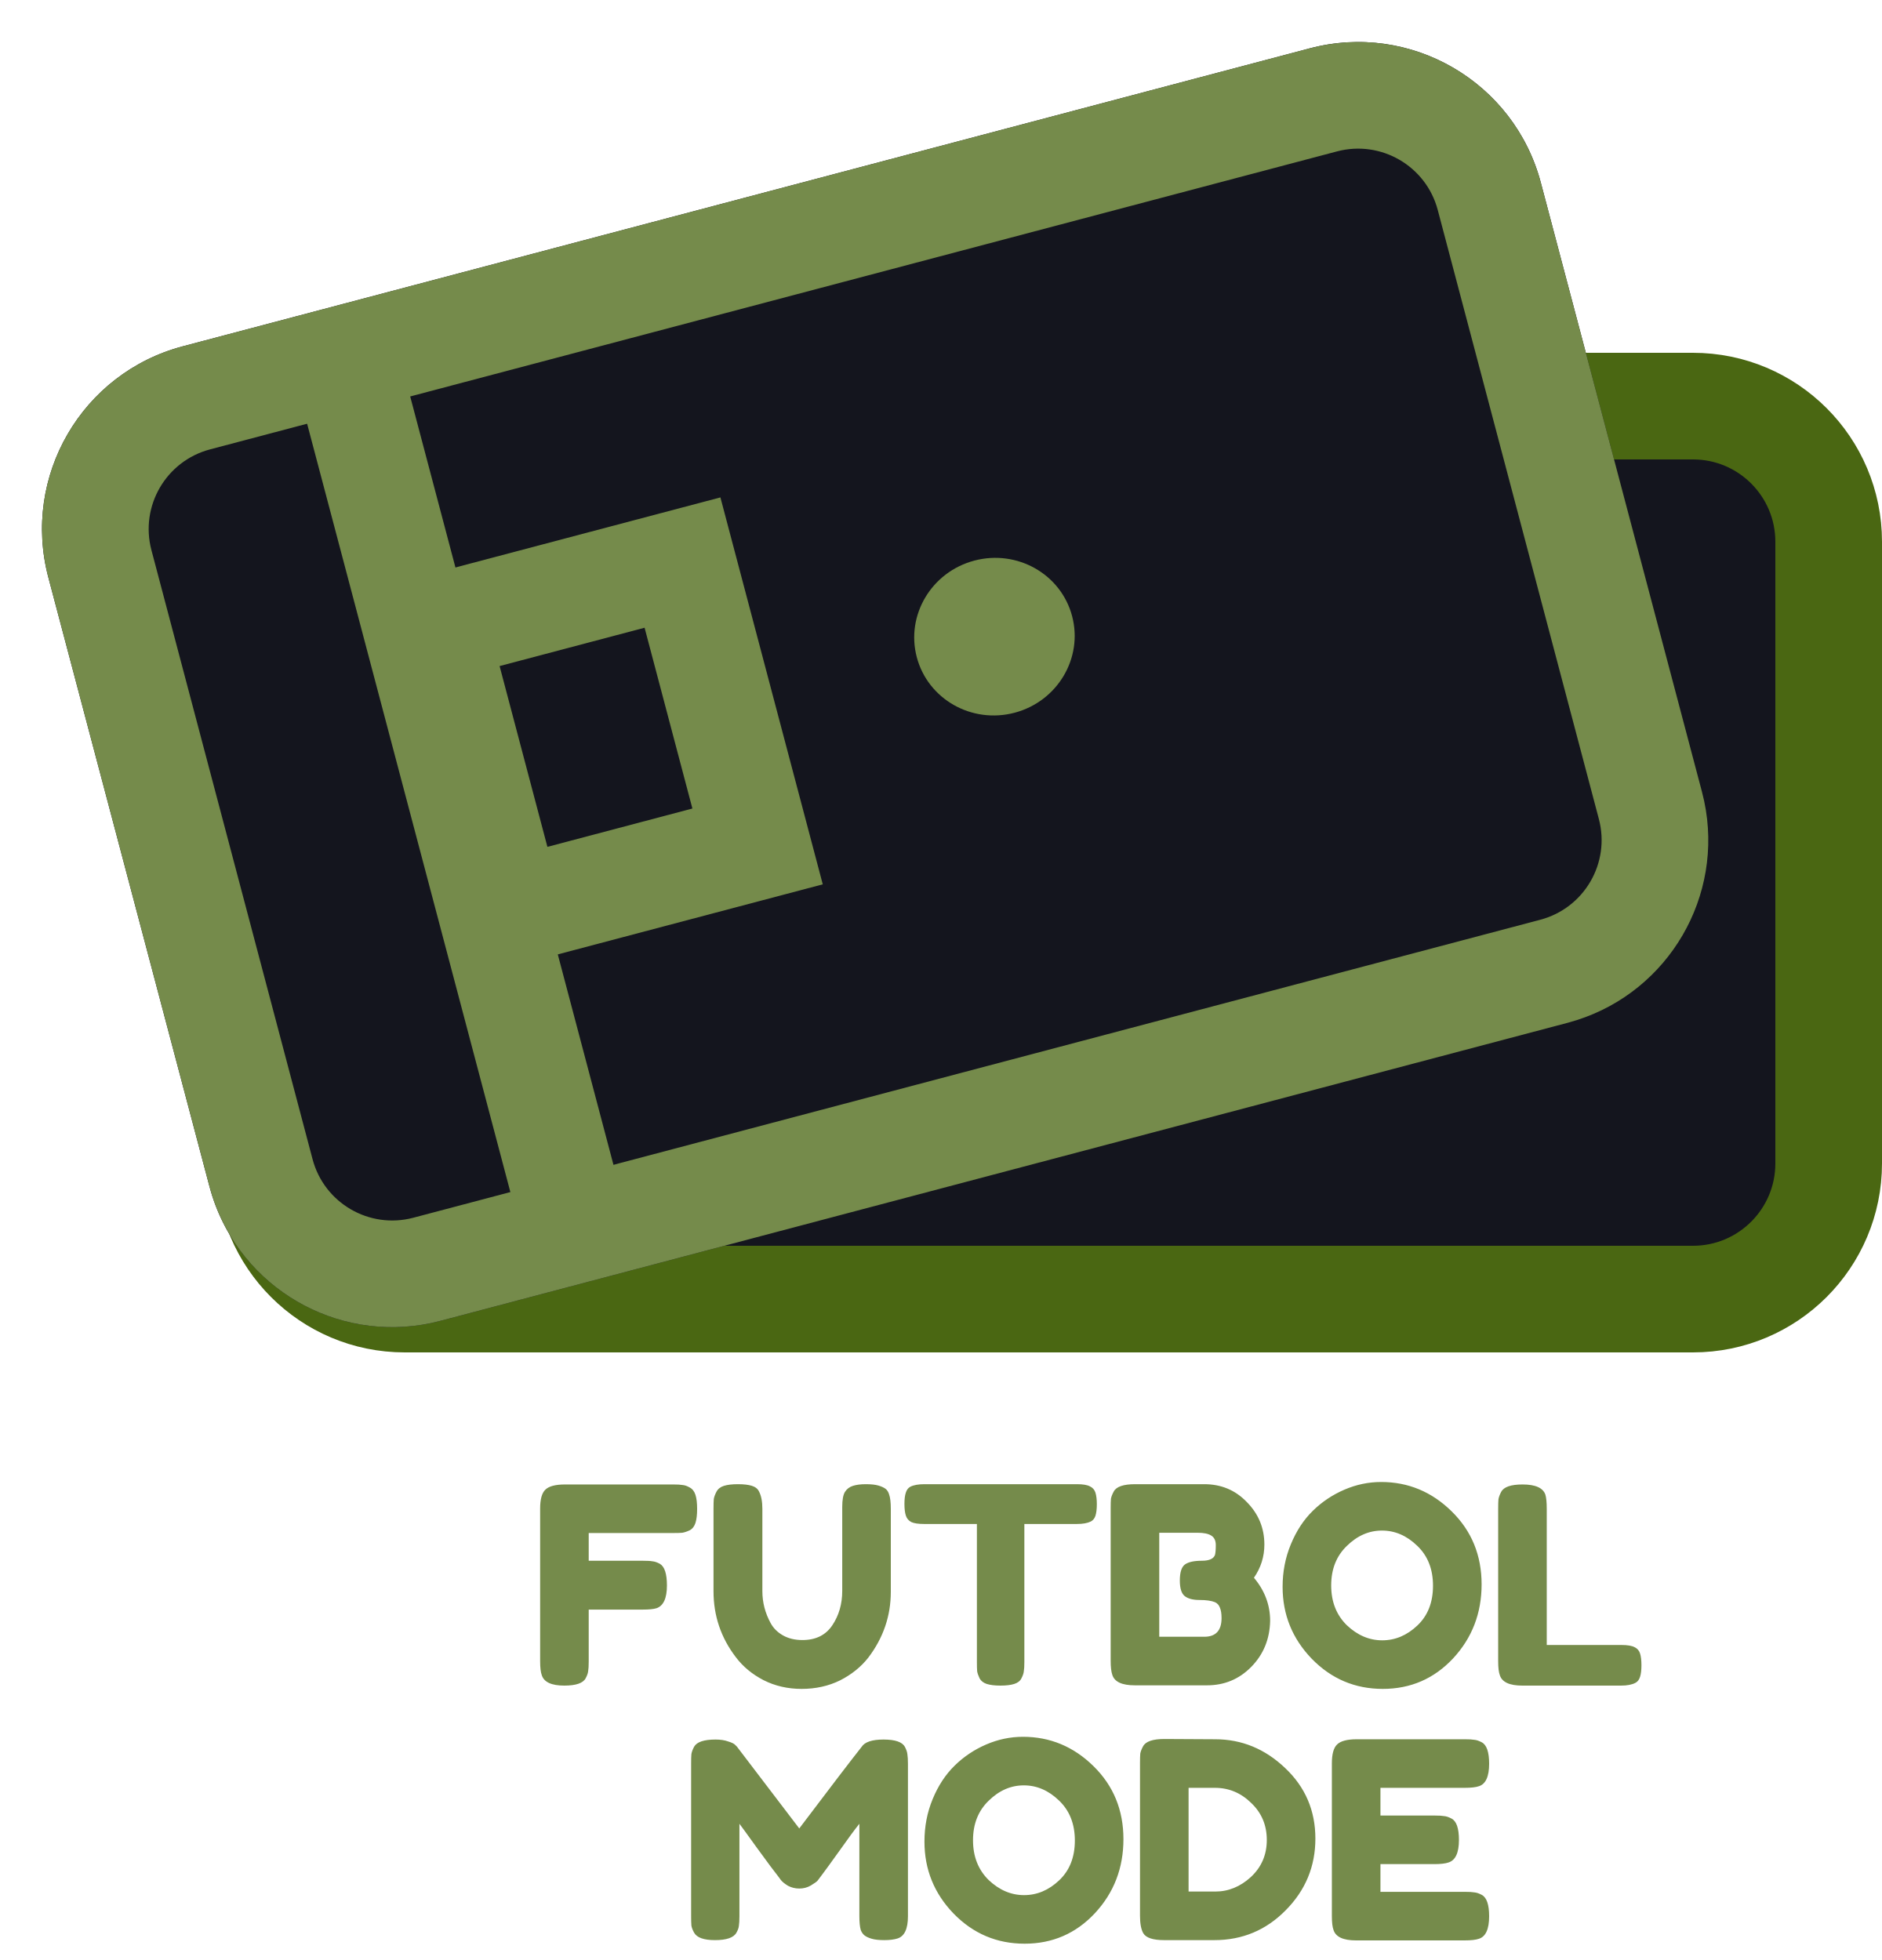
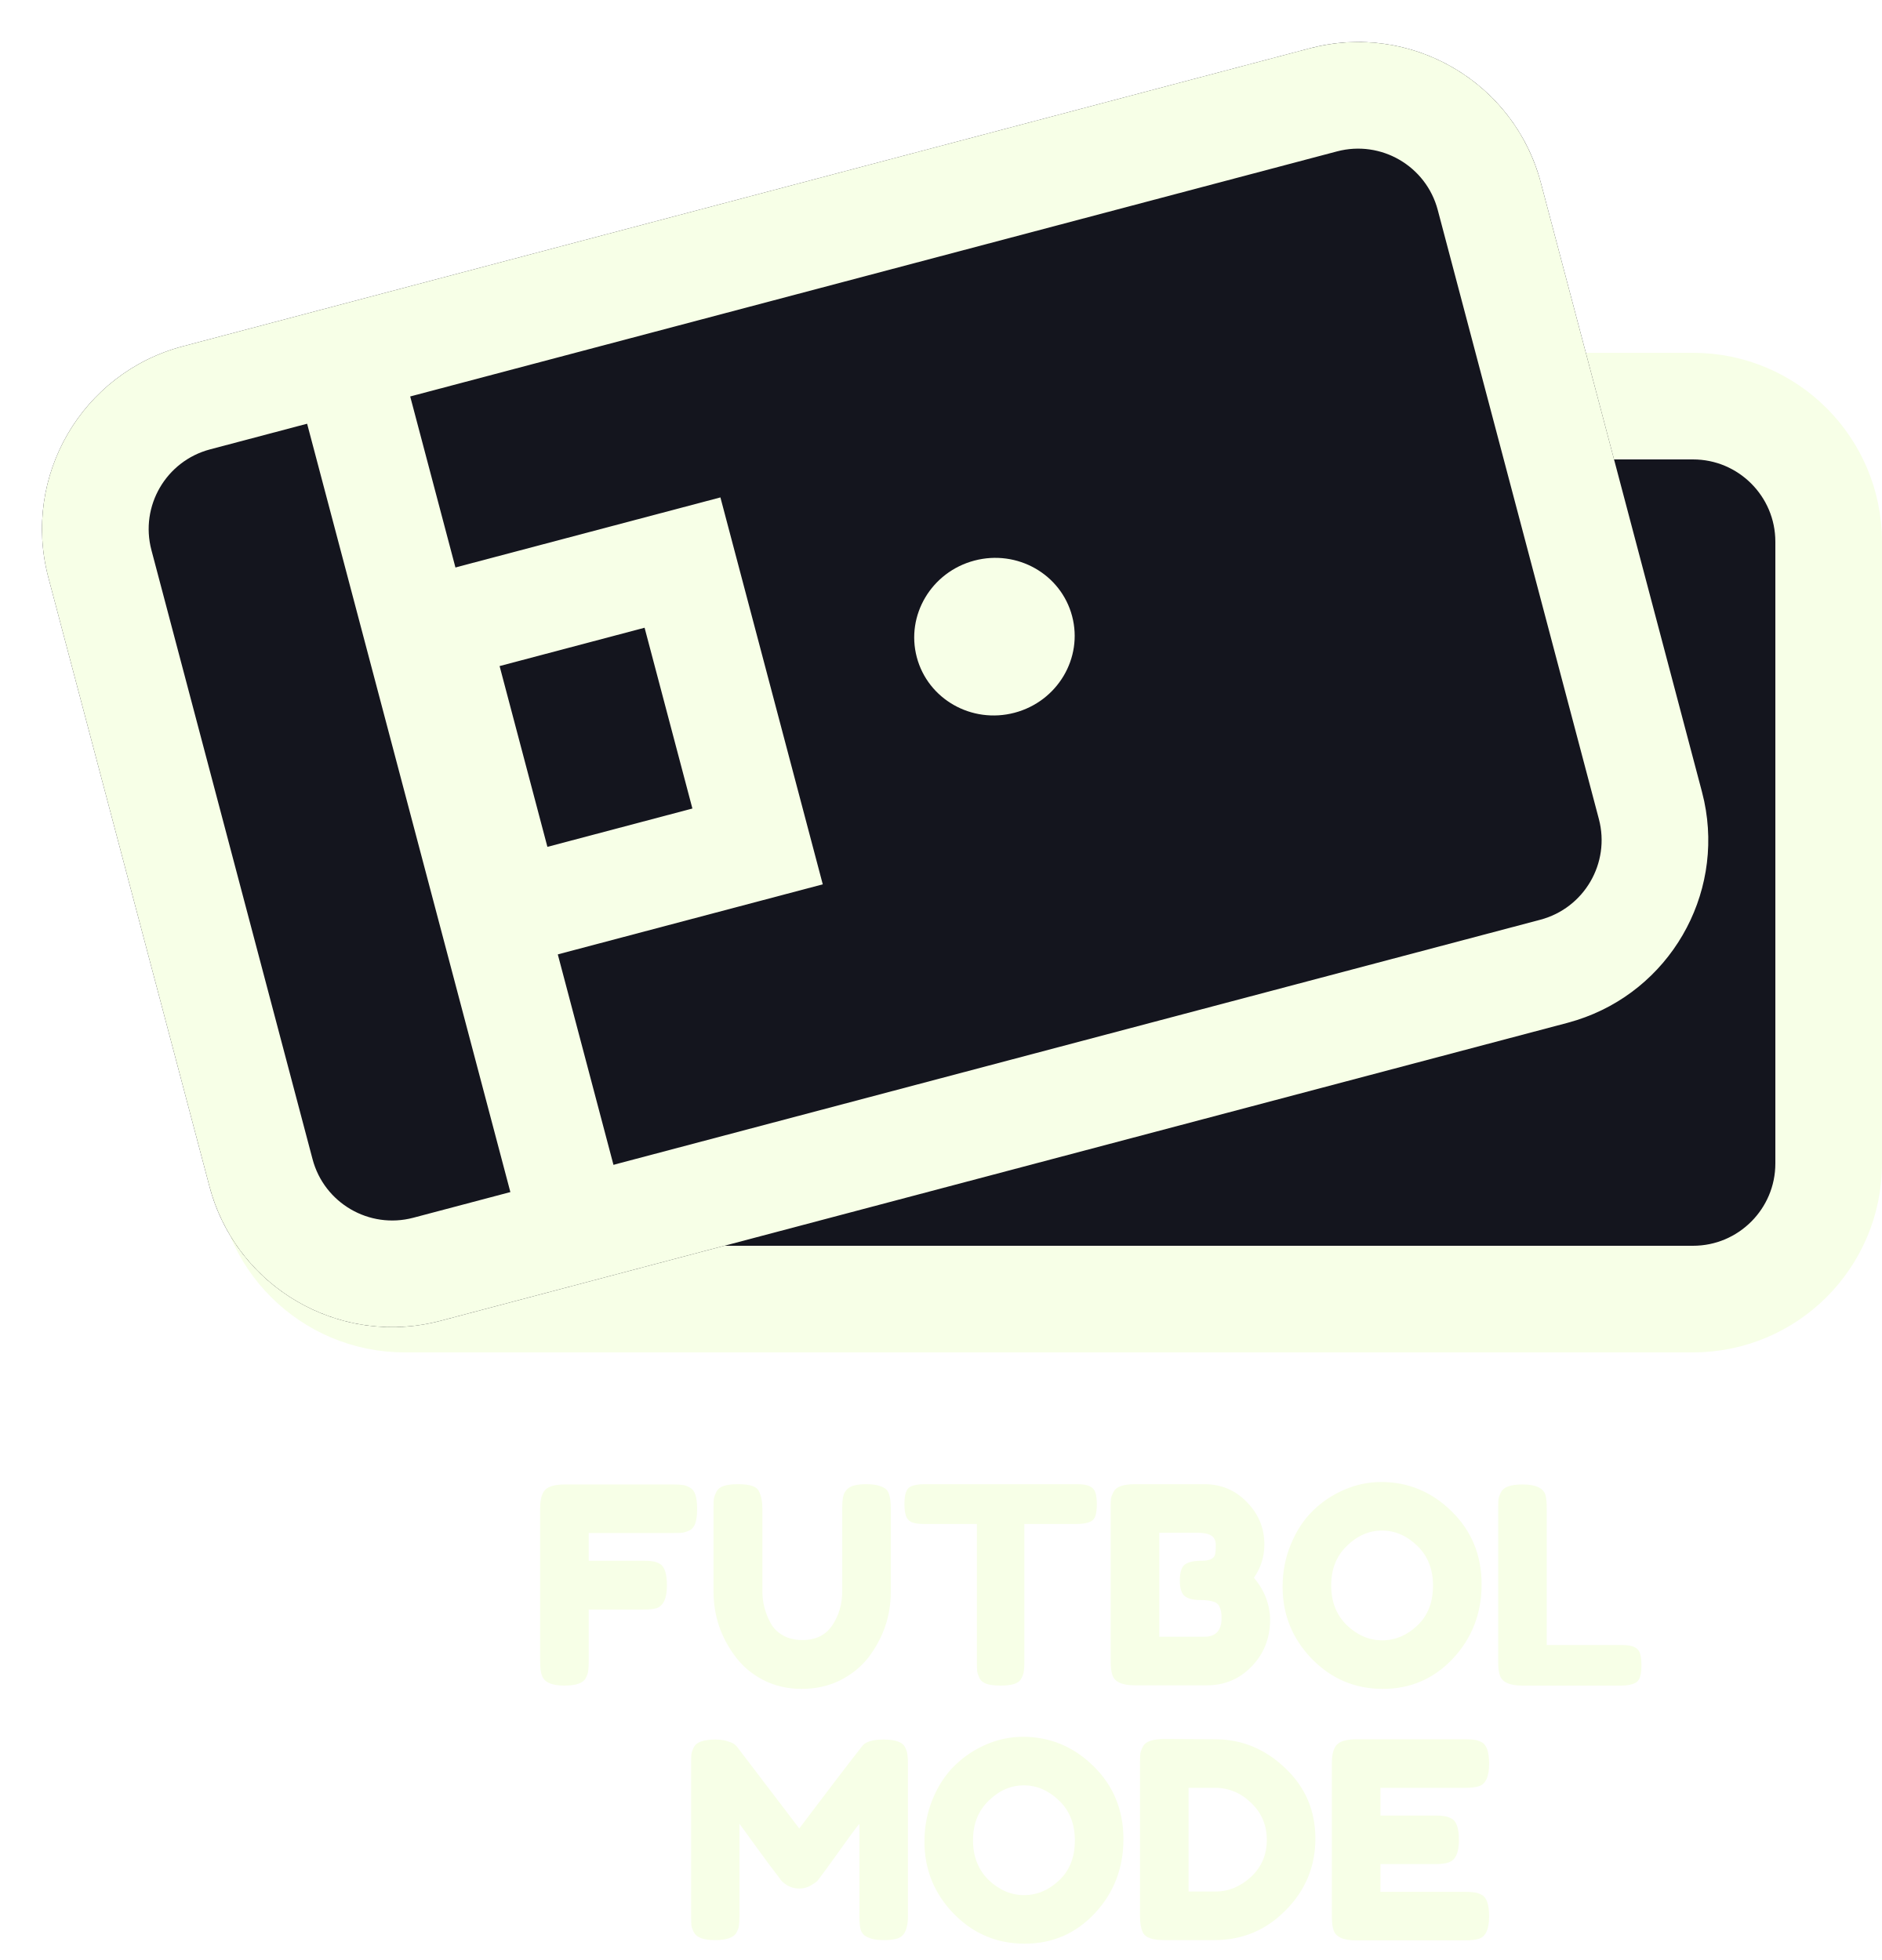
<svg xmlns="http://www.w3.org/2000/svg" width="96" height="100" viewBox="0 0 96 100" fill="none">
-   <path d="M20.643 20.72H86.357C90.181 20.72 93.28 23.819 93.28 27.643V59.357C93.28 63.181 90.181 66.28 86.357 66.28H20.643C16.819 66.28 13.72 63.181 13.72 59.357V27.643C13.72 23.819 16.819 20.72 20.643 20.72Z" fill="#14151E" stroke="#4A6712" stroke-width="5.44" />
+   <path d="M20.643 20.72H86.357C90.181 20.72 93.28 23.819 93.28 27.643V59.357C93.28 63.181 90.181 66.28 86.357 66.28H20.643C16.819 66.28 13.72 63.181 13.72 59.357V27.643C13.72 23.819 16.819 20.72 20.643 20.72Z" fill="#14151E" stroke="#F7FFE7" stroke-width="5.44" />
  <path d="M2.465 29.457C1.104 24.308 4.174 19.031 9.322 17.669L66.81 2.466C71.959 1.104 77.236 4.174 78.598 9.322L86.816 40.397C88.178 45.545 85.108 50.823 79.959 52.185L22.472 67.388C17.323 68.75 12.045 65.68 10.684 60.532L2.465 29.457Z" fill="#14151E" />
-   <path d="M78.569 46.926L79.96 52.185L22.471 67.388L21.081 62.13L78.569 46.926ZM81.558 41.788L73.339 10.713C72.746 8.469 70.445 7.131 68.201 7.724L10.713 22.928C8.469 23.522 7.131 25.822 7.724 28.066L15.943 59.141C16.536 61.385 18.837 62.723 21.081 62.13L22.471 67.388L21.988 67.503C17.158 68.522 12.325 65.711 10.823 61.008L10.684 60.532L2.465 29.457C1.104 24.308 4.174 19.031 9.322 17.669L66.81 2.465L67.293 2.351C72.285 1.298 77.279 4.335 78.598 9.322L86.816 40.397L86.931 40.88C87.95 45.711 85.139 50.543 80.436 52.045L79.96 52.185L78.569 46.926C80.813 46.332 82.151 44.032 81.558 41.788Z" fill="#758B4B" />
-   <path d="M31.601 60.596L26.342 61.986L15.097 19.467L20.355 18.076L31.601 60.596Z" fill="#758B4B" />
-   <path d="M36.748 25.378L41.969 45.119L24.055 49.856L18.834 30.115L36.748 25.378ZM27.923 43.207L35.319 41.251L32.88 32.027L25.484 33.983L27.923 43.207Z" fill="#758B4B" />
-   <path d="M54.688 31.435C55.255 33.578 53.941 35.785 51.753 36.364C49.565 36.942 47.332 35.674 46.765 33.531C46.198 31.387 47.513 29.181 49.7 28.602C51.888 28.023 54.122 29.292 54.688 31.435Z" fill="#758B4B" />
-   <path d="M34.342 75.738C34.557 75.738 34.716 75.747 34.818 75.766C34.93 75.775 35.052 75.817 35.182 75.892C35.322 75.967 35.42 76.093 35.476 76.27C35.532 76.447 35.56 76.685 35.56 76.984C35.56 77.283 35.532 77.521 35.476 77.698C35.42 77.875 35.322 78.001 35.182 78.076C35.042 78.141 34.916 78.183 34.804 78.202C34.702 78.211 34.538 78.216 34.314 78.216H30.03V79.63H32.788C33.012 79.63 33.176 79.639 33.278 79.658C33.39 79.667 33.516 79.709 33.656 79.784C33.899 79.924 34.02 80.293 34.02 80.89C34.02 81.543 33.843 81.931 33.488 82.052C33.339 82.099 33.101 82.122 32.774 82.122H30.03V84.768C30.03 84.992 30.021 85.155 30.002 85.258C29.993 85.361 29.951 85.482 29.876 85.622C29.746 85.874 29.382 86 28.784 86C28.131 86 27.748 85.823 27.636 85.468C27.58 85.319 27.552 85.081 27.552 84.754V76.97C27.552 76.494 27.641 76.172 27.818 76.004C27.996 75.827 28.332 75.738 28.826 75.738H34.342ZM43.102 76.116C43.196 75.967 43.331 75.864 43.508 75.808C43.686 75.752 43.905 75.724 44.166 75.724C44.437 75.724 44.652 75.747 44.81 75.794C44.969 75.841 45.09 75.897 45.174 75.962C45.258 76.027 45.319 76.125 45.356 76.256C45.412 76.415 45.44 76.657 45.44 76.984V81.212C45.44 82.444 45.058 83.564 44.292 84.572C43.919 85.048 43.438 85.435 42.85 85.734C42.262 86.023 41.609 86.168 40.89 86.168C40.181 86.168 39.532 86.019 38.944 85.72C38.366 85.421 37.894 85.029 37.53 84.544C36.774 83.555 36.396 82.435 36.396 81.184V76.97C36.396 76.746 36.401 76.583 36.41 76.48C36.429 76.368 36.476 76.242 36.55 76.102C36.625 75.962 36.751 75.864 36.928 75.808C37.106 75.752 37.344 75.724 37.642 75.724C37.941 75.724 38.179 75.752 38.356 75.808C38.534 75.864 38.655 75.962 38.72 76.102C38.832 76.317 38.888 76.611 38.888 76.984V81.184C38.888 81.753 39.028 82.295 39.308 82.808C39.448 83.069 39.658 83.279 39.938 83.438C40.218 83.597 40.55 83.676 40.932 83.676C41.614 83.676 42.122 83.424 42.458 82.92C42.794 82.416 42.962 81.833 42.962 81.17V76.886C42.962 76.522 43.009 76.265 43.102 76.116ZM47.157 75.724H54.941C55.239 75.724 55.459 75.761 55.599 75.836C55.739 75.901 55.832 76.009 55.879 76.158C55.925 76.307 55.949 76.503 55.949 76.746C55.949 76.989 55.925 77.185 55.879 77.334C55.832 77.474 55.752 77.572 55.641 77.628C55.472 77.712 55.234 77.754 54.926 77.754H52.252V84.796C52.252 85.011 52.243 85.169 52.224 85.272C52.215 85.375 52.173 85.496 52.099 85.636C52.033 85.767 51.912 85.86 51.734 85.916C51.557 85.972 51.324 86 51.035 86C50.745 86 50.512 85.972 50.334 85.916C50.166 85.86 50.045 85.767 49.971 85.636C49.905 85.496 49.863 85.375 49.844 85.272C49.835 85.16 49.831 84.997 49.831 84.782V77.754H47.142C46.844 77.754 46.624 77.721 46.484 77.656C46.344 77.581 46.251 77.469 46.205 77.32C46.158 77.171 46.135 76.975 46.135 76.732C46.135 76.489 46.158 76.298 46.205 76.158C46.251 76.009 46.331 75.906 46.443 75.85C46.611 75.766 46.849 75.724 47.157 75.724ZM63.963 80.498C64.513 81.151 64.789 81.884 64.789 82.696C64.77 83.629 64.448 84.413 63.823 85.048C63.207 85.673 62.455 85.986 61.569 85.986H57.887C57.233 85.986 56.851 85.809 56.739 85.454C56.683 85.295 56.655 85.053 56.655 84.726V76.956C56.655 76.732 56.659 76.569 56.669 76.466C56.687 76.363 56.734 76.242 56.809 76.102C56.939 75.85 57.303 75.724 57.901 75.724H61.429C62.287 75.724 63.006 76.023 63.585 76.62C64.191 77.227 64.495 77.955 64.495 78.804C64.495 79.42 64.317 79.985 63.963 80.498ZM62.311 82.556C62.311 82.332 62.283 82.155 62.227 82.024C62.18 81.893 62.096 81.8 61.975 81.744C61.788 81.669 61.527 81.632 61.191 81.632C60.855 81.632 60.603 81.567 60.435 81.436C60.267 81.305 60.183 81.039 60.183 80.638C60.183 80.227 60.267 79.957 60.435 79.826C60.612 79.695 60.901 79.63 61.303 79.63C61.676 79.63 61.9 79.532 61.975 79.336C62.003 79.233 62.017 79.065 62.017 78.832C62.017 78.599 61.937 78.435 61.779 78.342C61.629 78.249 61.401 78.202 61.093 78.202H59.133V83.508H61.429C62.017 83.508 62.311 83.191 62.311 82.556ZM70.451 75.612C71.833 75.612 73.032 76.111 74.049 77.11C75.067 78.109 75.576 79.35 75.576 80.834C75.576 82.309 75.09 83.569 74.12 84.614C73.149 85.65 71.954 86.168 70.535 86.168C69.117 86.168 67.908 85.655 66.909 84.628C65.92 83.601 65.425 82.379 65.425 80.96C65.425 80.185 65.566 79.462 65.846 78.79C66.126 78.109 66.499 77.539 66.966 77.082C67.432 76.625 67.969 76.265 68.576 76.004C69.182 75.743 69.808 75.612 70.451 75.612ZM67.903 80.89C67.903 81.721 68.169 82.397 68.701 82.92C69.243 83.433 69.845 83.69 70.507 83.69C71.17 83.69 71.767 83.438 72.299 82.934C72.832 82.43 73.097 81.753 73.097 80.904C73.097 80.055 72.827 79.373 72.285 78.86C71.754 78.347 71.156 78.09 70.493 78.09C69.831 78.09 69.234 78.351 68.701 78.874C68.169 79.387 67.903 80.059 67.903 80.89ZM78.899 83.928H82.707C83.015 83.928 83.239 83.965 83.379 84.04C83.519 84.105 83.612 84.213 83.659 84.362C83.706 84.511 83.729 84.712 83.729 84.964C83.729 85.207 83.706 85.403 83.659 85.552C83.612 85.701 83.533 85.804 83.421 85.86C83.244 85.953 83.001 86 82.693 86H77.653C77 86 76.617 85.823 76.505 85.468C76.449 85.319 76.421 85.081 76.421 84.754V76.97C76.421 76.755 76.426 76.597 76.435 76.494C76.454 76.382 76.5 76.256 76.575 76.116C76.706 75.864 77.07 75.738 77.667 75.738C78.32 75.738 78.708 75.911 78.829 76.256C78.876 76.415 78.899 76.657 78.899 76.984V83.928ZM46.16 89.13C46.234 89.27 46.276 89.396 46.286 89.508C46.304 89.62 46.314 89.783 46.314 89.998V97.768C46.314 98.412 46.136 98.79 45.782 98.902C45.605 98.958 45.38 98.986 45.11 98.986C44.839 98.986 44.624 98.963 44.466 98.916C44.307 98.869 44.186 98.813 44.102 98.748C44.018 98.683 43.953 98.589 43.906 98.468C43.859 98.309 43.836 98.067 43.836 97.74V93.05C43.602 93.339 43.262 93.801 42.814 94.436C42.366 95.061 42.081 95.453 41.96 95.612C41.839 95.771 41.755 95.883 41.708 95.948C41.661 96.004 41.544 96.088 41.358 96.2C41.181 96.303 40.984 96.354 40.77 96.354C40.565 96.354 40.373 96.307 40.196 96.214C40.028 96.111 39.907 96.013 39.832 95.92L39.72 95.766C39.533 95.533 39.164 95.038 38.614 94.282C38.063 93.517 37.764 93.106 37.718 93.05V97.768C37.718 97.983 37.709 98.146 37.69 98.258C37.681 98.361 37.639 98.477 37.564 98.608C37.424 98.86 37.06 98.986 36.472 98.986C35.903 98.986 35.548 98.86 35.408 98.608C35.333 98.477 35.286 98.356 35.268 98.244C35.258 98.132 35.254 97.964 35.254 97.74V89.97C35.254 89.755 35.258 89.597 35.268 89.494C35.286 89.382 35.333 89.256 35.408 89.116C35.548 88.873 35.912 88.752 36.5 88.752C36.752 88.752 36.967 88.785 37.144 88.85C37.331 88.906 37.452 88.967 37.508 89.032L37.592 89.116L40.77 93.288C42.356 91.188 43.416 89.802 43.948 89.13C44.106 88.878 44.48 88.752 45.068 88.752C45.665 88.752 46.029 88.878 46.16 89.13ZM52.181 88.612C53.563 88.612 54.762 89.111 55.779 90.11C56.797 91.109 57.306 92.35 57.306 93.834C57.306 95.309 56.82 96.569 55.849 97.614C54.879 98.65 53.684 99.168 52.266 99.168C50.847 99.168 49.638 98.655 48.639 97.628C47.65 96.601 47.156 95.379 47.156 93.96C47.156 93.185 47.295 92.462 47.575 91.79C47.855 91.109 48.229 90.539 48.696 90.082C49.162 89.625 49.699 89.265 50.306 89.004C50.912 88.743 51.538 88.612 52.181 88.612ZM49.633 93.89C49.633 94.721 49.9 95.397 50.431 95.92C50.973 96.433 51.575 96.69 52.237 96.69C52.9 96.69 53.498 96.438 54.029 95.934C54.562 95.43 54.828 94.753 54.828 93.904C54.828 93.055 54.557 92.373 54.016 91.86C53.483 91.347 52.886 91.09 52.224 91.09C51.561 91.09 50.964 91.351 50.431 91.874C49.9 92.387 49.633 93.059 49.633 93.89ZM59.397 88.724L61.987 88.738C63.34 88.738 64.53 89.228 65.557 90.208C66.584 91.179 67.097 92.378 67.097 93.806C67.097 95.225 66.593 96.443 65.585 97.46C64.586 98.477 63.373 98.986 61.945 98.986H59.383C58.814 98.986 58.459 98.869 58.319 98.636C58.207 98.44 58.151 98.141 58.151 97.74V89.956C58.151 89.732 58.156 89.569 58.165 89.466C58.184 89.363 58.23 89.242 58.305 89.102C58.436 88.85 58.8 88.724 59.397 88.724ZM61.987 96.508C62.659 96.508 63.266 96.261 63.807 95.766C64.348 95.262 64.619 94.632 64.619 93.876C64.619 93.12 64.353 92.49 63.821 91.986C63.298 91.473 62.682 91.216 61.973 91.216H60.629V96.508H61.987ZM70.416 96.522H74.728C74.943 96.522 75.102 96.531 75.204 96.55C75.316 96.559 75.442 96.601 75.582 96.676C75.834 96.807 75.96 97.171 75.96 97.768C75.96 98.421 75.788 98.804 75.442 98.916C75.284 98.972 75.041 99 74.714 99H69.17C68.517 99 68.134 98.823 68.022 98.468C67.966 98.319 67.938 98.081 67.938 97.754V89.97C67.938 89.494 68.027 89.172 68.204 89.004C68.382 88.827 68.718 88.738 69.212 88.738H74.728C74.943 88.738 75.102 88.747 75.204 88.766C75.316 88.775 75.442 88.817 75.582 88.892C75.834 89.023 75.96 89.387 75.96 89.984C75.96 90.637 75.788 91.02 75.442 91.132C75.284 91.188 75.041 91.216 74.714 91.216H70.416V92.63H73.188C73.403 92.63 73.562 92.639 73.664 92.658C73.776 92.667 73.902 92.709 74.042 92.784C74.294 92.915 74.42 93.279 74.42 93.876C74.42 94.529 74.243 94.912 73.888 95.024C73.73 95.08 73.487 95.108 73.16 95.108H70.416V96.522Z" fill="#758B4B" />
+   <path d="M78.569 46.926L79.96 52.185L22.471 67.388L21.081 62.13L78.569 46.926ZM81.558 41.788L73.339 10.713C72.746 8.469 70.445 7.131 68.201 7.724L10.713 22.928C8.469 23.522 7.131 25.822 7.724 28.066L15.943 59.141C16.536 61.385 18.837 62.723 21.081 62.13L22.471 67.388L21.988 67.503C17.158 68.522 12.325 65.711 10.823 61.008L10.684 60.532L2.465 29.457C1.104 24.308 4.174 19.031 9.322 17.669L66.81 2.465L67.293 2.351C72.285 1.298 77.279 4.335 78.598 9.322L86.816 40.397L86.931 40.88C87.95 45.711 85.139 50.543 80.436 52.045L79.96 52.185L78.569 46.926C80.813 46.332 82.151 44.032 81.558 41.788Z" fill="#F7FFE7" />
+   <path d="M31.601 60.596L26.342 61.986L15.097 19.467L20.355 18.076L31.601 60.596Z" fill="#F7FFE7" />
+   <path d="M36.748 25.378L41.969 45.119L24.055 49.856L18.834 30.115L36.748 25.378ZM27.923 43.207L35.319 41.251L32.88 32.027L25.484 33.983L27.923 43.207Z" fill="#F7FFE7" />
+   <path d="M54.688 31.435C55.255 33.578 53.941 35.785 51.753 36.364C49.565 36.942 47.332 35.674 46.765 33.531C46.198 31.387 47.513 29.181 49.7 28.602C51.888 28.023 54.122 29.292 54.688 31.435Z" fill="#F7FFE7" />
+   <path d="M34.342 75.738C34.557 75.738 34.716 75.747 34.818 75.766C34.93 75.775 35.052 75.817 35.182 75.892C35.322 75.967 35.42 76.093 35.476 76.27C35.532 76.447 35.56 76.685 35.56 76.984C35.56 77.283 35.532 77.521 35.476 77.698C35.42 77.875 35.322 78.001 35.182 78.076C35.042 78.141 34.916 78.183 34.804 78.202C34.702 78.211 34.538 78.216 34.314 78.216H30.03V79.63H32.788C33.012 79.63 33.176 79.639 33.278 79.658C33.39 79.667 33.516 79.709 33.656 79.784C33.899 79.924 34.02 80.293 34.02 80.89C34.02 81.543 33.843 81.931 33.488 82.052C33.339 82.099 33.101 82.122 32.774 82.122H30.03V84.768C30.03 84.992 30.021 85.155 30.002 85.258C29.993 85.361 29.951 85.482 29.876 85.622C29.746 85.874 29.382 86 28.784 86C28.131 86 27.748 85.823 27.636 85.468C27.58 85.319 27.552 85.081 27.552 84.754V76.97C27.552 76.494 27.641 76.172 27.818 76.004C27.996 75.827 28.332 75.738 28.826 75.738H34.342ZM43.102 76.116C43.196 75.967 43.331 75.864 43.508 75.808C43.686 75.752 43.905 75.724 44.166 75.724C44.437 75.724 44.652 75.747 44.81 75.794C44.969 75.841 45.09 75.897 45.174 75.962C45.258 76.027 45.319 76.125 45.356 76.256C45.412 76.415 45.44 76.657 45.44 76.984V81.212C45.44 82.444 45.058 83.564 44.292 84.572C43.919 85.048 43.438 85.435 42.85 85.734C42.262 86.023 41.609 86.168 40.89 86.168C40.181 86.168 39.532 86.019 38.944 85.72C38.366 85.421 37.894 85.029 37.53 84.544C36.774 83.555 36.396 82.435 36.396 81.184V76.97C36.396 76.746 36.401 76.583 36.41 76.48C36.429 76.368 36.476 76.242 36.55 76.102C36.625 75.962 36.751 75.864 36.928 75.808C37.106 75.752 37.344 75.724 37.642 75.724C37.941 75.724 38.179 75.752 38.356 75.808C38.534 75.864 38.655 75.962 38.72 76.102C38.832 76.317 38.888 76.611 38.888 76.984V81.184C38.888 81.753 39.028 82.295 39.308 82.808C39.448 83.069 39.658 83.279 39.938 83.438C40.218 83.597 40.55 83.676 40.932 83.676C41.614 83.676 42.122 83.424 42.458 82.92C42.794 82.416 42.962 81.833 42.962 81.17V76.886C42.962 76.522 43.009 76.265 43.102 76.116ZM47.157 75.724H54.941C55.239 75.724 55.459 75.761 55.599 75.836C55.739 75.901 55.832 76.009 55.879 76.158C55.925 76.307 55.949 76.503 55.949 76.746C55.949 76.989 55.925 77.185 55.879 77.334C55.832 77.474 55.752 77.572 55.641 77.628C55.472 77.712 55.234 77.754 54.926 77.754H52.252V84.796C52.252 85.011 52.243 85.169 52.224 85.272C52.215 85.375 52.173 85.496 52.099 85.636C52.033 85.767 51.912 85.86 51.734 85.916C51.557 85.972 51.324 86 51.035 86C50.745 86 50.512 85.972 50.334 85.916C50.166 85.86 50.045 85.767 49.971 85.636C49.905 85.496 49.863 85.375 49.844 85.272C49.835 85.16 49.831 84.997 49.831 84.782V77.754H47.142C46.844 77.754 46.624 77.721 46.484 77.656C46.344 77.581 46.251 77.469 46.205 77.32C46.158 77.171 46.135 76.975 46.135 76.732C46.135 76.489 46.158 76.298 46.205 76.158C46.251 76.009 46.331 75.906 46.443 75.85C46.611 75.766 46.849 75.724 47.157 75.724ZM63.963 80.498C64.513 81.151 64.789 81.884 64.789 82.696C64.77 83.629 64.448 84.413 63.823 85.048C63.207 85.673 62.455 85.986 61.569 85.986H57.887C57.233 85.986 56.851 85.809 56.739 85.454C56.683 85.295 56.655 85.053 56.655 84.726V76.956C56.655 76.732 56.659 76.569 56.669 76.466C56.687 76.363 56.734 76.242 56.809 76.102C56.939 75.85 57.303 75.724 57.901 75.724H61.429C62.287 75.724 63.006 76.023 63.585 76.62C64.191 77.227 64.495 77.955 64.495 78.804C64.495 79.42 64.317 79.985 63.963 80.498ZM62.311 82.556C62.311 82.332 62.283 82.155 62.227 82.024C62.18 81.893 62.096 81.8 61.975 81.744C61.788 81.669 61.527 81.632 61.191 81.632C60.855 81.632 60.603 81.567 60.435 81.436C60.267 81.305 60.183 81.039 60.183 80.638C60.183 80.227 60.267 79.957 60.435 79.826C60.612 79.695 60.901 79.63 61.303 79.63C61.676 79.63 61.9 79.532 61.975 79.336C62.003 79.233 62.017 79.065 62.017 78.832C62.017 78.599 61.937 78.435 61.779 78.342C61.629 78.249 61.401 78.202 61.093 78.202H59.133V83.508H61.429C62.017 83.508 62.311 83.191 62.311 82.556ZM70.451 75.612C71.833 75.612 73.032 76.111 74.049 77.11C75.067 78.109 75.576 79.35 75.576 80.834C75.576 82.309 75.09 83.569 74.12 84.614C73.149 85.65 71.954 86.168 70.535 86.168C69.117 86.168 67.908 85.655 66.909 84.628C65.92 83.601 65.425 82.379 65.425 80.96C65.425 80.185 65.566 79.462 65.846 78.79C66.126 78.109 66.499 77.539 66.966 77.082C67.432 76.625 67.969 76.265 68.576 76.004C69.182 75.743 69.808 75.612 70.451 75.612ZM67.903 80.89C67.903 81.721 68.169 82.397 68.701 82.92C69.243 83.433 69.845 83.69 70.507 83.69C71.17 83.69 71.767 83.438 72.299 82.934C72.832 82.43 73.097 81.753 73.097 80.904C73.097 80.055 72.827 79.373 72.285 78.86C71.754 78.347 71.156 78.09 70.493 78.09C69.831 78.09 69.234 78.351 68.701 78.874C68.169 79.387 67.903 80.059 67.903 80.89ZM78.899 83.928H82.707C83.015 83.928 83.239 83.965 83.379 84.04C83.519 84.105 83.612 84.213 83.659 84.362C83.706 84.511 83.729 84.712 83.729 84.964C83.729 85.207 83.706 85.403 83.659 85.552C83.612 85.701 83.533 85.804 83.421 85.86C83.244 85.953 83.001 86 82.693 86H77.653C77 86 76.617 85.823 76.505 85.468C76.449 85.319 76.421 85.081 76.421 84.754V76.97C76.421 76.755 76.426 76.597 76.435 76.494C76.454 76.382 76.5 76.256 76.575 76.116C76.706 75.864 77.07 75.738 77.667 75.738C78.32 75.738 78.708 75.911 78.829 76.256C78.876 76.415 78.899 76.657 78.899 76.984V83.928ZM46.16 89.13C46.234 89.27 46.276 89.396 46.286 89.508C46.304 89.62 46.314 89.783 46.314 89.998V97.768C46.314 98.412 46.136 98.79 45.782 98.902C45.605 98.958 45.38 98.986 45.11 98.986C44.839 98.986 44.624 98.963 44.466 98.916C44.307 98.869 44.186 98.813 44.102 98.748C44.018 98.683 43.953 98.589 43.906 98.468C43.859 98.309 43.836 98.067 43.836 97.74V93.05C43.602 93.339 43.262 93.801 42.814 94.436C42.366 95.061 42.081 95.453 41.96 95.612C41.839 95.771 41.755 95.883 41.708 95.948C41.661 96.004 41.544 96.088 41.358 96.2C41.181 96.303 40.984 96.354 40.77 96.354C40.565 96.354 40.373 96.307 40.196 96.214C40.028 96.111 39.907 96.013 39.832 95.92L39.72 95.766C39.533 95.533 39.164 95.038 38.614 94.282C38.063 93.517 37.764 93.106 37.718 93.05V97.768C37.718 97.983 37.709 98.146 37.69 98.258C37.681 98.361 37.639 98.477 37.564 98.608C37.424 98.86 37.06 98.986 36.472 98.986C35.903 98.986 35.548 98.86 35.408 98.608C35.333 98.477 35.286 98.356 35.268 98.244C35.258 98.132 35.254 97.964 35.254 97.74V89.97C35.254 89.755 35.258 89.597 35.268 89.494C35.286 89.382 35.333 89.256 35.408 89.116C35.548 88.873 35.912 88.752 36.5 88.752C36.752 88.752 36.967 88.785 37.144 88.85C37.331 88.906 37.452 88.967 37.508 89.032L37.592 89.116L40.77 93.288C42.356 91.188 43.416 89.802 43.948 89.13C44.106 88.878 44.48 88.752 45.068 88.752C45.665 88.752 46.029 88.878 46.16 89.13ZM52.181 88.612C53.563 88.612 54.762 89.111 55.779 90.11C56.797 91.109 57.306 92.35 57.306 93.834C57.306 95.309 56.82 96.569 55.849 97.614C54.879 98.65 53.684 99.168 52.266 99.168C50.847 99.168 49.638 98.655 48.639 97.628C47.65 96.601 47.156 95.379 47.156 93.96C47.156 93.185 47.295 92.462 47.575 91.79C47.855 91.109 48.229 90.539 48.696 90.082C49.162 89.625 49.699 89.265 50.306 89.004C50.912 88.743 51.538 88.612 52.181 88.612ZM49.633 93.89C49.633 94.721 49.9 95.397 50.431 95.92C50.973 96.433 51.575 96.69 52.237 96.69C52.9 96.69 53.498 96.438 54.029 95.934C54.562 95.43 54.828 94.753 54.828 93.904C54.828 93.055 54.557 92.373 54.016 91.86C53.483 91.347 52.886 91.09 52.224 91.09C51.561 91.09 50.964 91.351 50.431 91.874C49.9 92.387 49.633 93.059 49.633 93.89ZM59.397 88.724L61.987 88.738C63.34 88.738 64.53 89.228 65.557 90.208C66.584 91.179 67.097 92.378 67.097 93.806C67.097 95.225 66.593 96.443 65.585 97.46C64.586 98.477 63.373 98.986 61.945 98.986H59.383C58.814 98.986 58.459 98.869 58.319 98.636C58.207 98.44 58.151 98.141 58.151 97.74V89.956C58.151 89.732 58.156 89.569 58.165 89.466C58.184 89.363 58.23 89.242 58.305 89.102C58.436 88.85 58.8 88.724 59.397 88.724ZM61.987 96.508C62.659 96.508 63.266 96.261 63.807 95.766C64.348 95.262 64.619 94.632 64.619 93.876C64.619 93.12 64.353 92.49 63.821 91.986C63.298 91.473 62.682 91.216 61.973 91.216H60.629V96.508H61.987ZM70.416 96.522H74.728C74.943 96.522 75.102 96.531 75.204 96.55C75.316 96.559 75.442 96.601 75.582 96.676C75.834 96.807 75.96 97.171 75.96 97.768C75.96 98.421 75.788 98.804 75.442 98.916C75.284 98.972 75.041 99 74.714 99H69.17C68.517 99 68.134 98.823 68.022 98.468C67.966 98.319 67.938 98.081 67.938 97.754V89.97C67.938 89.494 68.027 89.172 68.204 89.004C68.382 88.827 68.718 88.738 69.212 88.738H74.728C74.943 88.738 75.102 88.747 75.204 88.766C75.316 88.775 75.442 88.817 75.582 88.892C75.834 89.023 75.96 89.387 75.96 89.984C75.96 90.637 75.788 91.02 75.442 91.132C75.284 91.188 75.041 91.216 74.714 91.216H70.416V92.63H73.188C73.403 92.63 73.562 92.639 73.664 92.658C73.776 92.667 73.902 92.709 74.042 92.784C74.294 92.915 74.42 93.279 74.42 93.876C74.42 94.529 74.243 94.912 73.888 95.024C73.73 95.08 73.487 95.108 73.16 95.108H70.416V96.522Z" fill="#F7FFE7" />
</svg>
